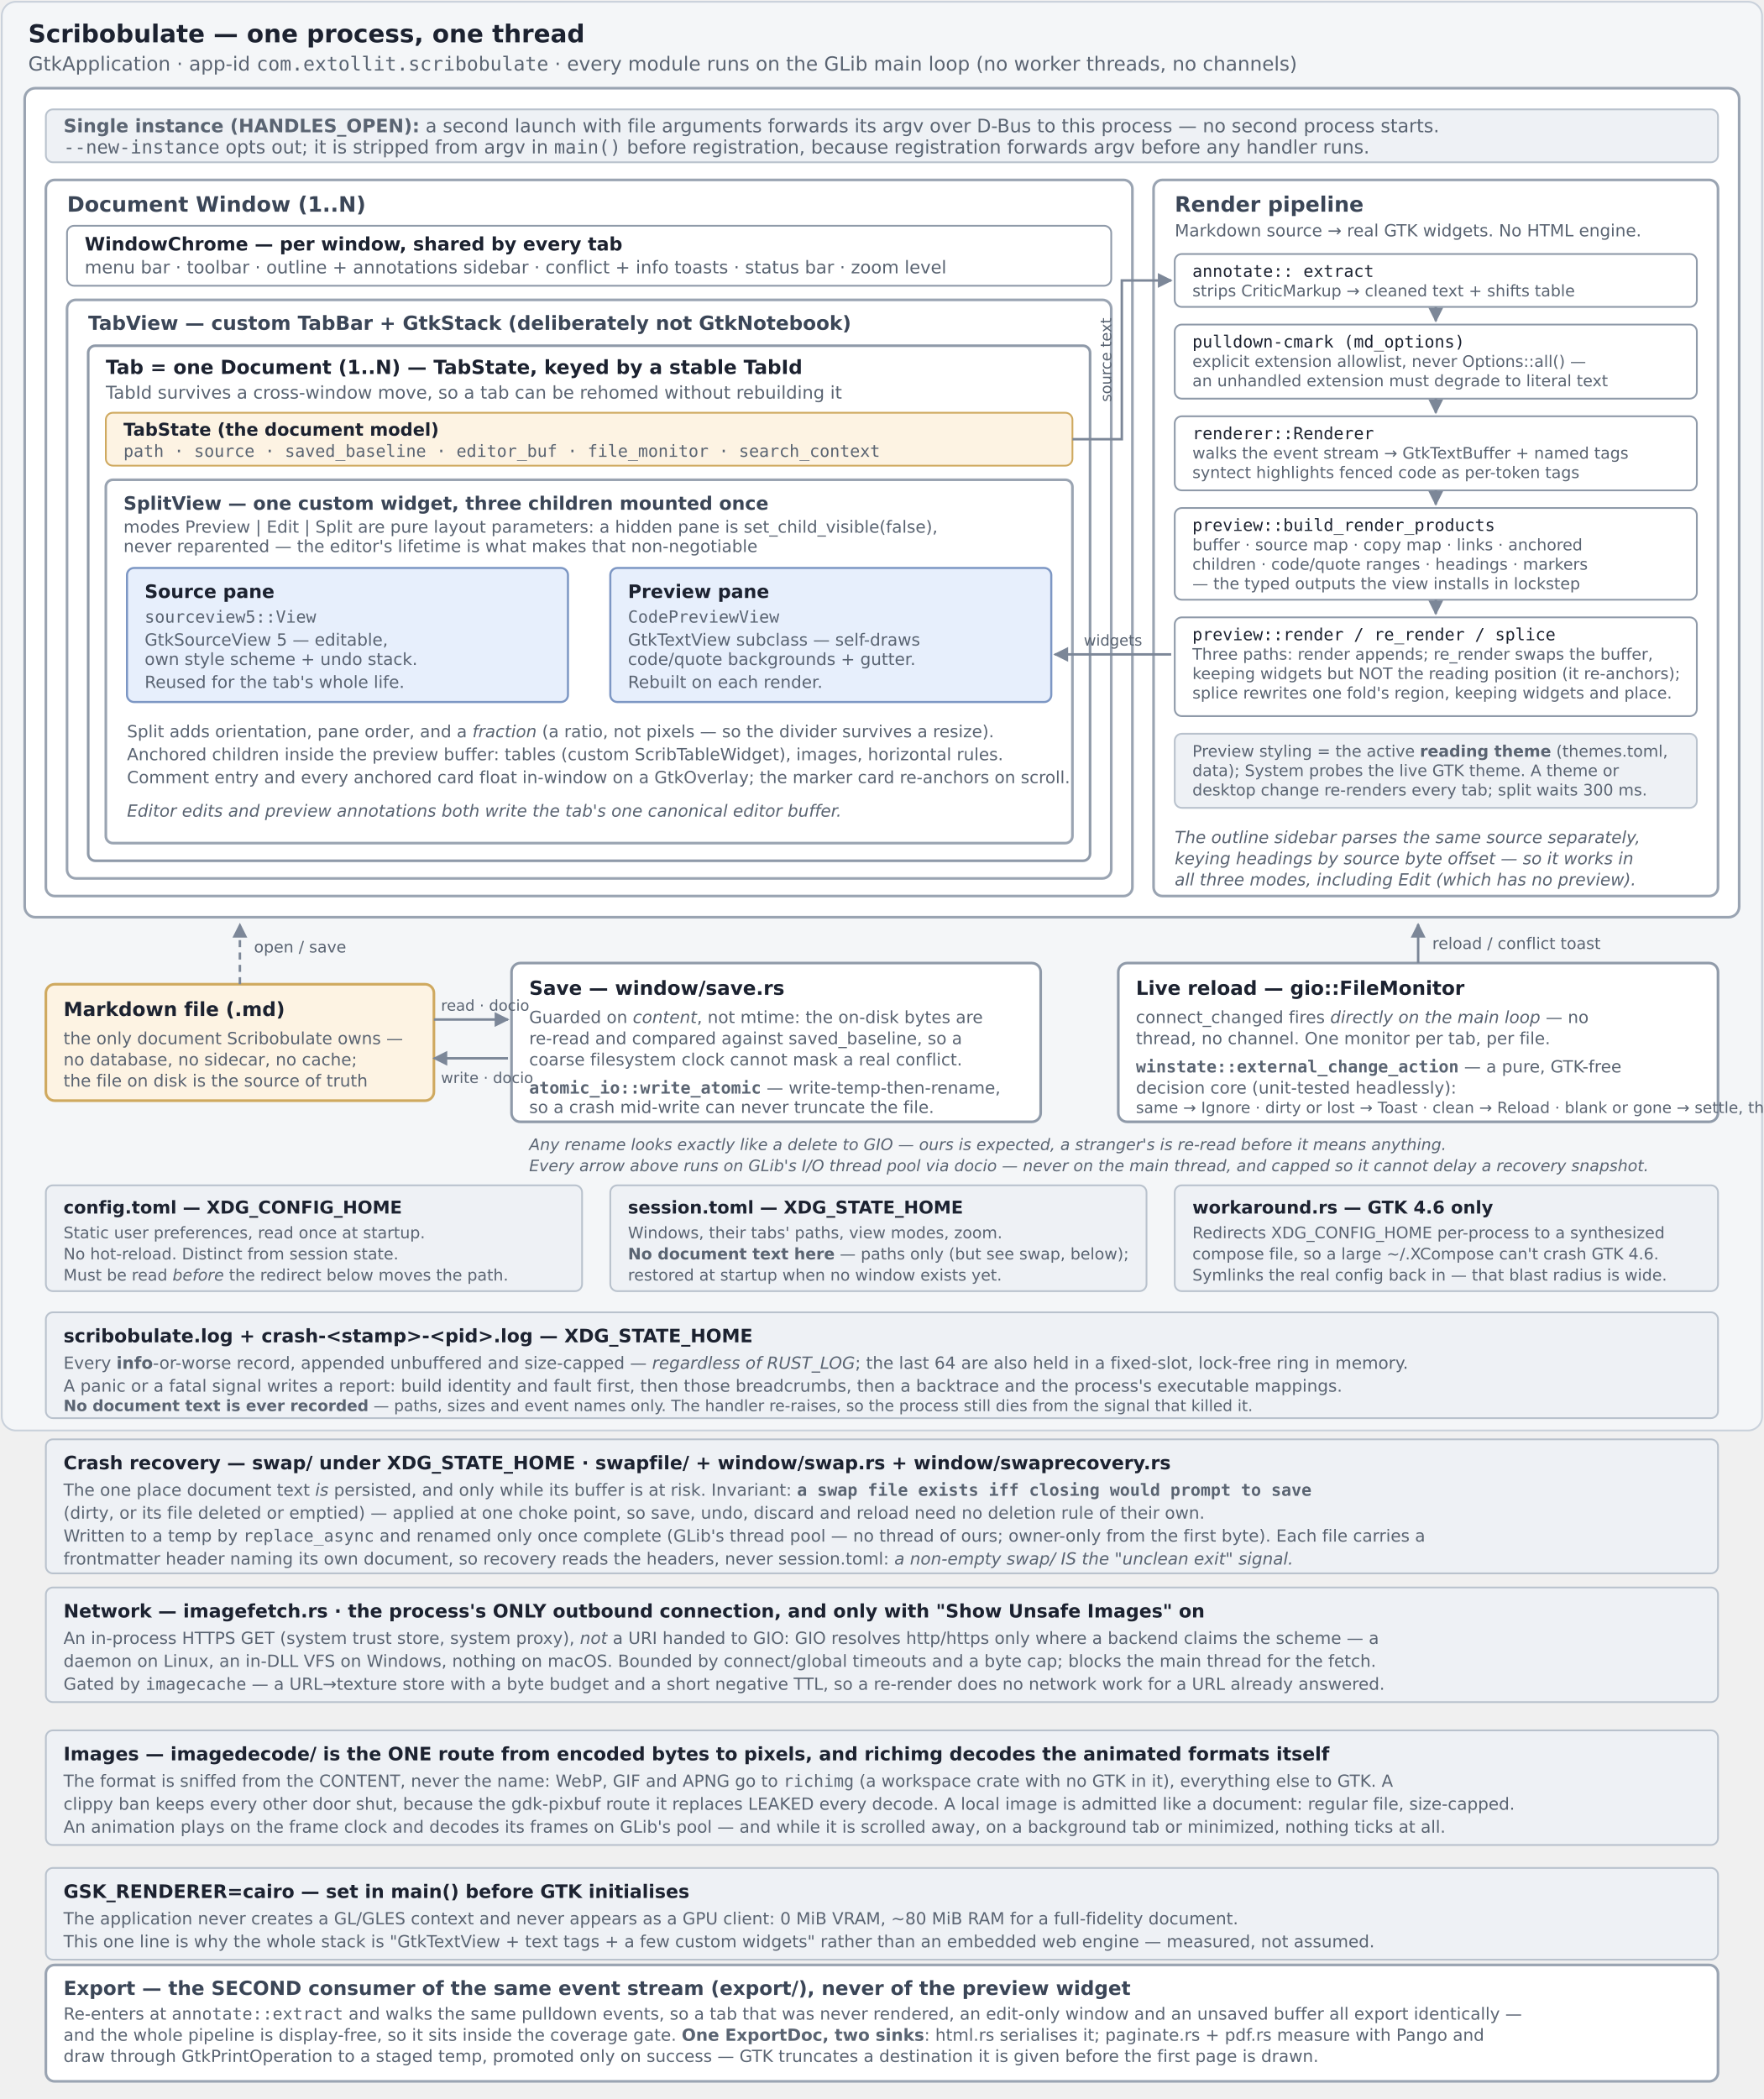
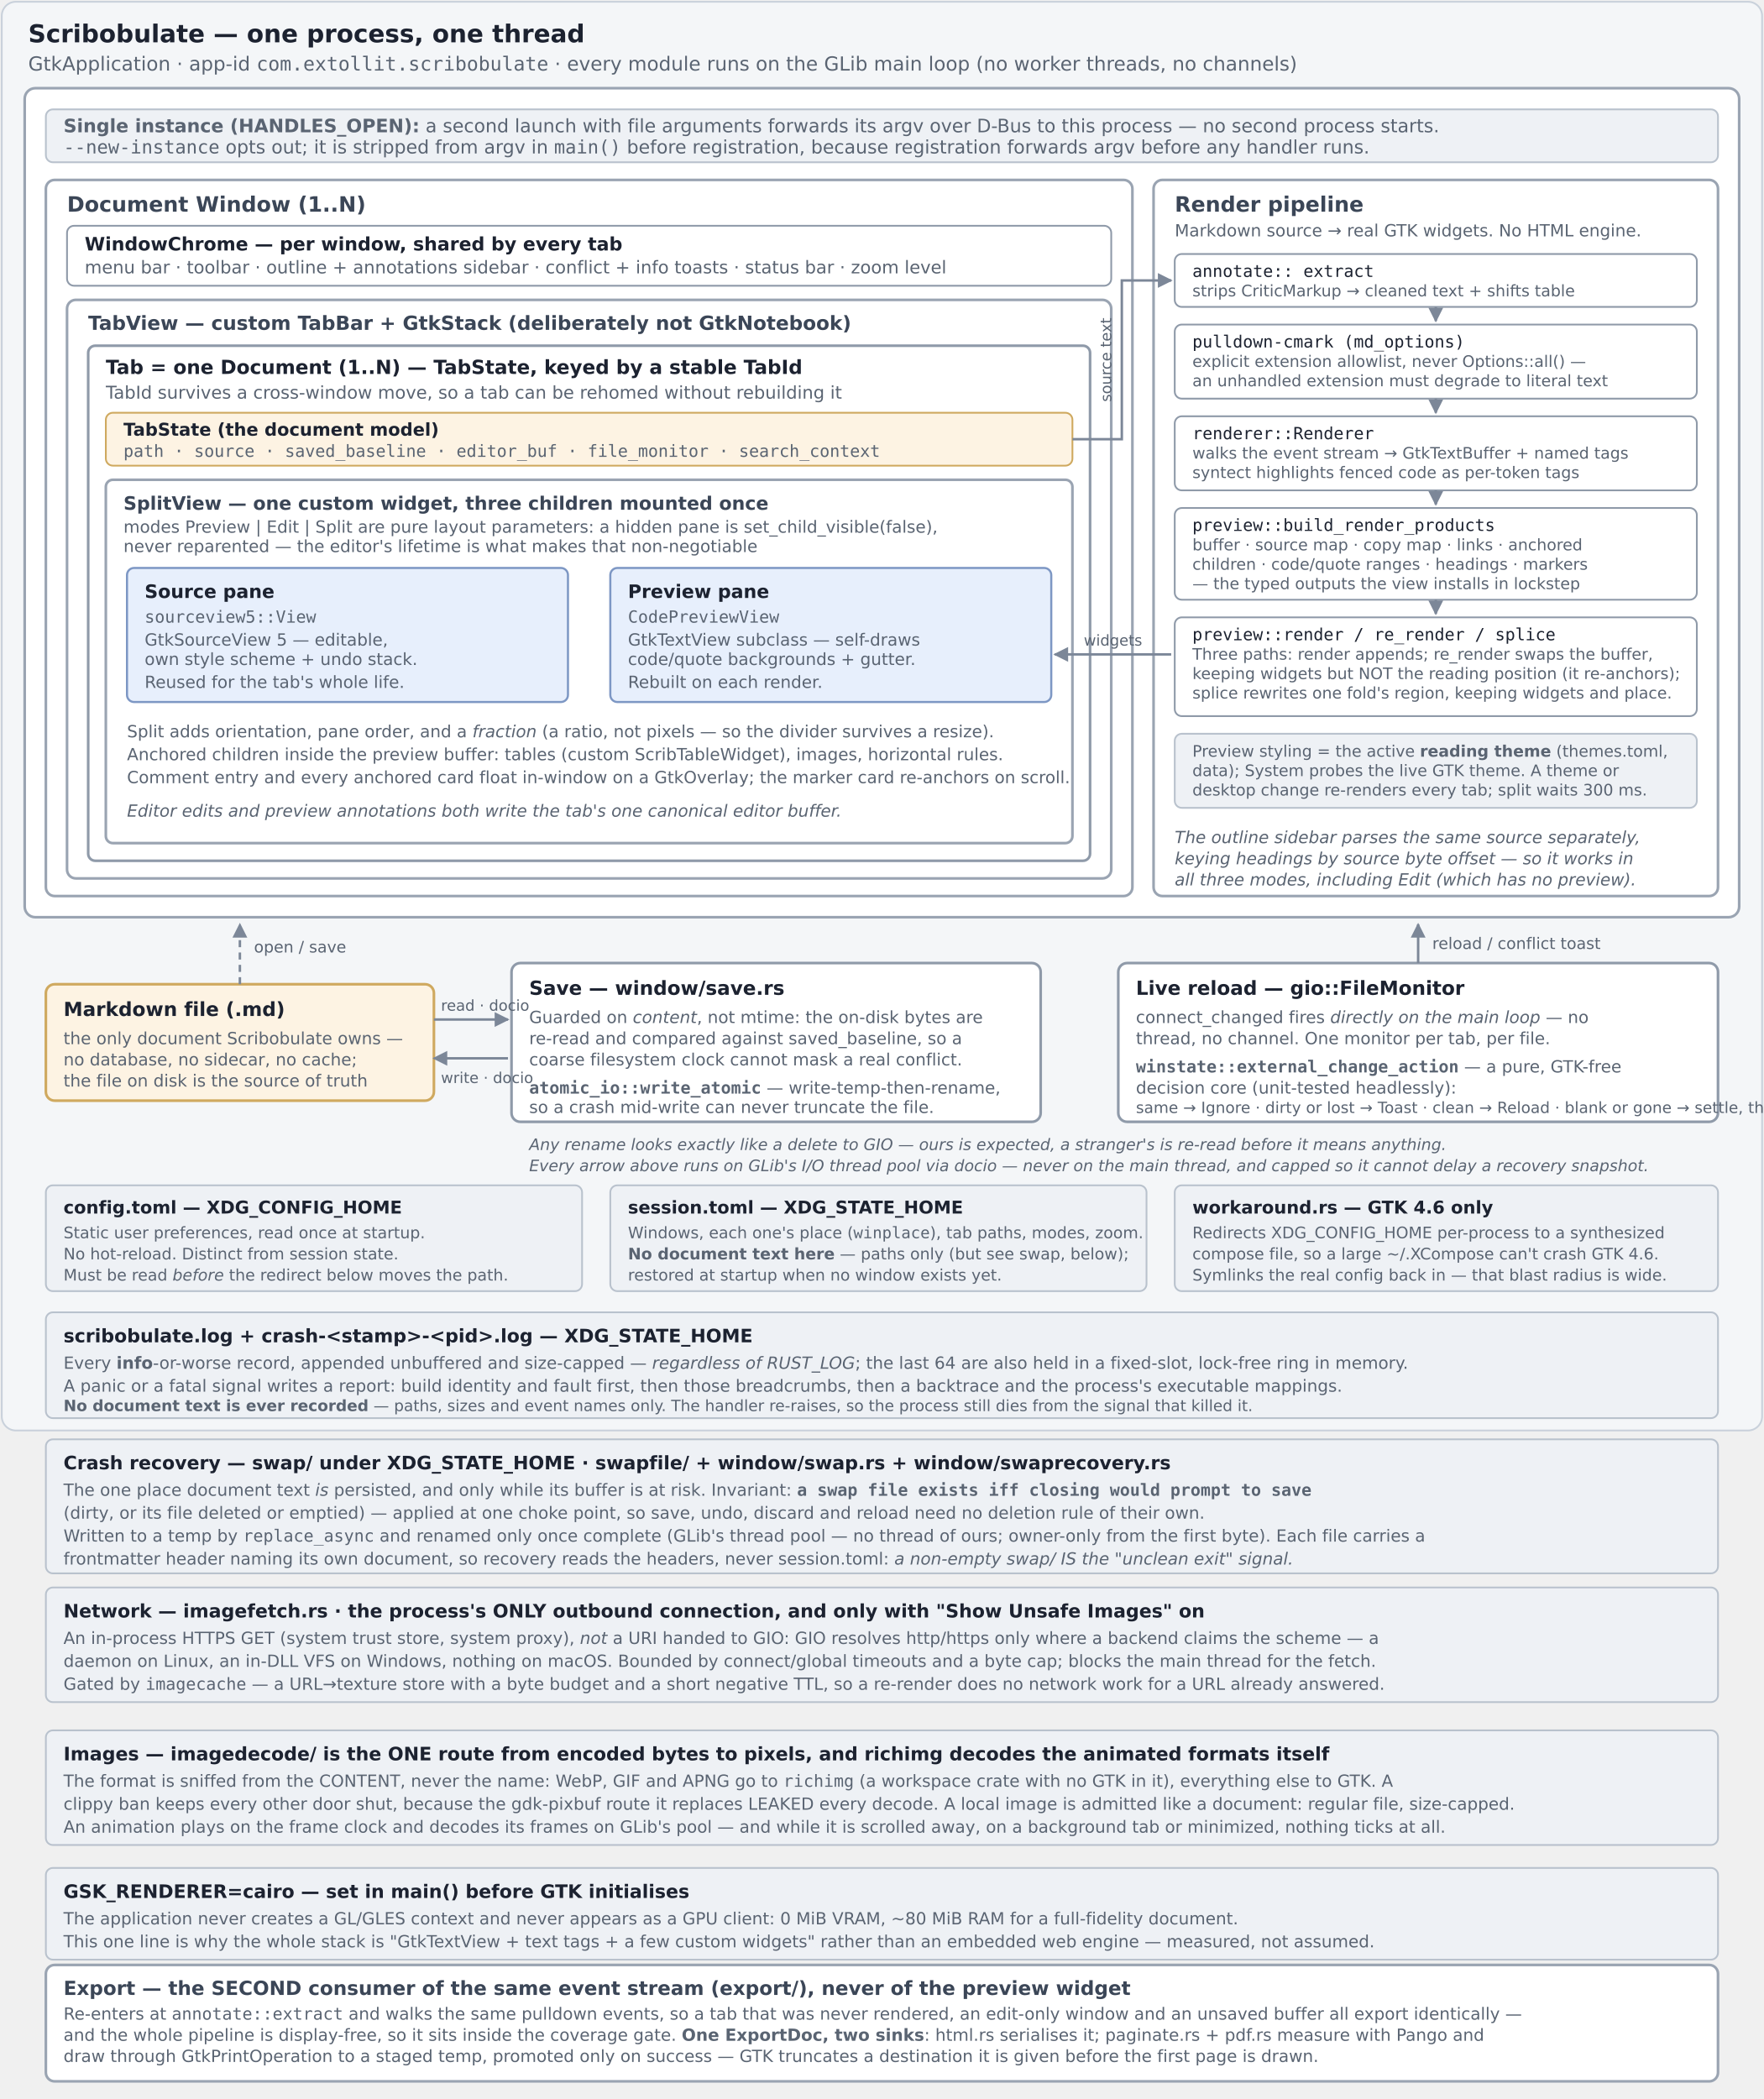
<svg xmlns="http://www.w3.org/2000/svg" viewBox="0 0 1000 1190" width="1000" height="1190" role="img" aria-label="Scribobulate system overview: one single-threaded process; document windows of tabs over a split source/preview view; Markdown flowing through CriticMarkup extraction, pulldown-cmark and the renderer into the preview; document I/O through docio on GLib's thread pool; and a second, display-free consumer of the same event stream that exports the document to HTML and PDF.">
  <style>
    /* Light defaults. Every box is filled, so text always sits on a surface we
       control rather than on the viewer's page colour; only connectors and edge
       labels touch the page, and those are mid-tones that read on white or near-black. */
    .panel  { fill: #f4f6f8; stroke: #c9d1db; }
    .group  { fill: #ffffff; stroke: #9aa4b2; }
    .box    { fill: #ffffff; stroke: #8f9aa9; }
    .widget { fill: #e7effc; stroke: #7d97c4; }
    .store  { fill: #fdf3e3; stroke: #cfa95f; }
    .note   { fill: #eef1f5; stroke: #b9c2cd; }
    .t      { fill: #1c2230; font-family: "DejaVu Sans", "Segoe UI", system-ui, sans-serif; }
    .lbl    { fill: #5a6472; font-family: "DejaVu Sans", "Segoe UI", system-ui, sans-serif; }
    .mono   { font-family: "DejaVu Sans Mono", "SFMono-Regular", Consolas, monospace; }
    .grp-t  { fill: #3b4657; font-weight: bold; }
    .flow   { stroke: #7c8798; fill: none; }
    .arrow  { fill: #7c8798; }
    .dash   { stroke: #7c8798; fill: none; stroke-dasharray: 4 3; }

    @media (prefers-color-scheme: dark) {
      .panel  { fill: #171a20; stroke: #333b47; }
      .group  { fill: #1f242c; stroke: #4a5563; }
      .box    { fill: #262c36; stroke: #56616f; }
      .widget { fill: #26364f; stroke: #5b7bb0; }
      .store  { fill: #3a3223; stroke: #8a7440; }
      .note   { fill: #212730; stroke: #3f4854; }
      .t      { fill: #e8ebf0; }
      .lbl    { fill: #a3acba; }
      .grp-t  { fill: #cbd3e0; }
      .flow   { stroke: #8b95a5; }
      .arrow  { fill: #8b95a5; }
      .dash   { stroke: #8b95a5; }
    }
  </style>
  <defs>
    <marker id="a" viewBox="0 0 10 10" refX="9" refY="5" markerWidth="6" markerHeight="6" orient="auto-start-reverse">
      <path d="M 0 0 L 10 5 L 0 10 z" class="arrow" />
    </marker>
  </defs>
  <rect class="panel" x="1" y="1" width="998" height="810" rx="8" stroke-width="1" />
  <text class="t" x="16" y="24" font-size="14" font-weight="bold">Scribobulate — one process, one thread</text>
  <text class="lbl" x="16" y="40" font-size="11">GtkApplication · app-id <tspan class="mono">com.extollit.scribobulate</tspan> · every module runs on the GLib main loop (no worker threads, no channels)</text>
  <rect class="group" x="14" y="50" width="972" height="470" rx="6" stroke-width="1.5" />
  <rect class="note" x="26" y="62" width="948" height="30" rx="4" stroke-width="1" />
  <text class="lbl" x="36" y="75" font-size="10.5">
    <tspan font-weight="bold">Single instance (HANDLES_OPEN):</tspan> a second launch with file arguments forwards its argv over D-Bus to this process — no second process starts.</text>
  <text class="lbl" x="36" y="87" font-size="10.5">
    <tspan class="mono">--new-instance</tspan> opts out; it is stripped from argv in <tspan class="mono">main()</tspan> before registration, because registration forwards argv before any handler runs.</text>
  <rect class="group" x="26" y="102" width="616" height="406" rx="5" stroke-width="1.5" />
  <text class="t grp-t" x="38" y="120" font-size="12">Document Window (1..N)</text>
  <rect class="box" x="38" y="128" width="592" height="34" rx="4" stroke-width="1" />
  <text class="t" x="48" y="142" font-size="10.5" font-weight="bold">WindowChrome — per window, shared by every tab</text>
  <text class="lbl" x="48" y="155" font-size="10">menu bar · toolbar · outline + annotations sidebar · conflict + info toasts · status bar · zoom level</text>
  <rect class="group" x="38" y="170" width="592" height="328" rx="5" stroke-width="1.5" />
  <text class="t grp-t" x="50" y="187" font-size="11">TabView — custom TabBar + GtkStack (deliberately not GtkNotebook)</text>
  <rect class="box" x="50" y="196" width="568" height="292" rx="4" stroke-width="1.5" />
  <text class="t" x="60" y="212" font-size="11" font-weight="bold">Tab = one Document (1..N) — TabState, keyed by a stable TabId</text>
  <text class="lbl" x="60" y="226" font-size="10">TabId survives a cross-window move, so a tab can be rehomed without rebuilding it</text>
  <rect class="store" x="60" y="234" width="548" height="30" rx="4" stroke-width="1" />
  <text class="t" x="70" y="247" font-size="10" font-weight="bold">TabState (the document model)</text>
  <text class="lbl mono" x="70" y="259" font-size="9.5">path · source · saved_baseline · editor_buf · file_monitor · search_context</text>
  <rect class="group" x="60" y="272" width="548" height="206" rx="4" stroke-width="1.5" />
  <text class="t grp-t" x="70" y="289" font-size="10.5">SplitView — one custom widget, three children mounted once</text>
  <text class="lbl" x="70" y="302" font-size="9.5">modes Preview | Edit | Split are pure layout parameters: a hidden pane is set_child_visible(false),</text>
  <text class="lbl" x="70" y="313" font-size="9.5">never reparented — the editor's lifetime is what makes that non-negotiable</text>
  <rect class="widget" x="72" y="322" width="250" height="76" rx="4" stroke-width="1.2" />
  <text class="t" x="82" y="339" font-size="10.5" font-weight="bold">Source pane</text>
  <text class="lbl mono" x="82" y="353" font-size="9.5">sourceview5::View</text>
  <text class="lbl" x="82" y="366" font-size="9.5">GtkSourceView 5 — editable,</text>
  <text class="lbl" x="82" y="377" font-size="9.5">own style scheme + undo stack.</text>
  <text class="lbl" x="82" y="390" font-size="9.5">Reused for the tab's whole life.</text>
  <rect class="widget" x="346" y="322" width="250" height="76" rx="4" stroke-width="1.2" />
  <text class="t" x="356" y="339" font-size="10.5" font-weight="bold">Preview pane</text>
  <text class="lbl mono" x="356" y="353" font-size="9.5">CodePreviewView</text>
  <text class="lbl" x="356" y="366" font-size="9.5">GtkTextView subclass — self-draws</text>
  <text class="lbl" x="356" y="377" font-size="9.5">code/quote backgrounds + gutter.</text>
  <text class="lbl" x="356" y="390" font-size="9.5">Rebuilt on each render.</text>
  <text class="lbl" x="72" y="418" font-size="9.5">Split adds orientation, pane order, and a <tspan font-style="italic">fraction</tspan> (a ratio, not pixels — so the divider survives a resize).</text>
  <text class="lbl" x="72" y="431" font-size="9.5">Anchored children inside the preview buffer: tables (custom ScribTableWidget), images, horizontal rules.</text>
  <text class="lbl" x="72" y="444" font-size="9.5">Comment entry and every anchored card float in-window on a GtkOverlay; the marker card re-anchors on scroll.</text>
  <text class="lbl" x="72" y="463" font-size="9.5" font-style="italic">Editor edits and preview annotations both write the tab's one canonical editor buffer.</text>
  <rect class="group" x="654" y="102" width="320" height="406" rx="5" stroke-width="1.5" />
  <text class="t grp-t" x="666" y="120" font-size="12">Render pipeline</text>
  <text class="lbl" x="666" y="134" font-size="9.5">Markdown source → real GTK widgets. No HTML engine.</text>
  <rect class="box" x="666" y="144" width="296" height="30" rx="4" stroke-width="1" />
  <text class="t mono" x="676" y="157" font-size="9.5">annotate:: extract</text>
  <text class="lbl" x="676" y="168" font-size="9">strips CriticMarkup → cleaned text + shifts table</text>
  <rect class="box" x="666" y="184" width="296" height="42" rx="4" stroke-width="1" />
  <text class="t mono" x="676" y="197" font-size="9.5">pulldown-cmark (md_options)</text>
  <text class="lbl" x="676" y="208" font-size="9">explicit extension allowlist, never Options::all() —</text>
  <text class="lbl" x="676" y="219" font-size="9">an unhandled extension must degrade to literal text</text>
  <rect class="box" x="666" y="236" width="296" height="42" rx="4" stroke-width="1" />
  <text class="t mono" x="676" y="249" font-size="9.5">renderer::Renderer</text>
  <text class="lbl" x="676" y="260" font-size="9">walks the event stream → GtkTextBuffer + named tags</text>
  <text class="lbl" x="676" y="271" font-size="9">syntect highlights fenced code as per-token tags</text>
  <rect class="box" x="666" y="288" width="296" height="52" rx="4" stroke-width="1" />
  <text class="t mono" x="676" y="301" font-size="9.5">preview::build_render_products</text>
  <text class="lbl" x="676" y="312" font-size="9">buffer · source map · copy map · links · anchored</text>
  <text class="lbl" x="676" y="323" font-size="9">children · code/quote ranges · headings · markers</text>
  <text class="lbl" x="676" y="334" font-size="9">— the typed outputs the view installs in lockstep</text>
  <rect class="box" x="666" y="350" width="296" height="56" rx="4" stroke-width="1" />
  <text class="t mono" x="676" y="363" font-size="9.5">preview::render / re_render / splice</text>
  <text class="lbl" x="676" y="374" font-size="9">Three paths: render appends; re_render swaps the buffer,</text>
  <text class="lbl" x="676" y="385" font-size="9">keeping widgets but NOT the reading position (it re-anchors);</text>
  <text class="lbl" x="676" y="396" font-size="9">splice rewrites one fold's region, keeping widgets and place.</text>
  <rect class="note" x="666" y="416" width="296" height="42" rx="4" stroke-width="1" />
  <text class="lbl" x="676" y="429" font-size="9">Preview styling = the active <tspan font-weight="bold">reading theme</tspan> (themes.toml,</text>
  <text class="lbl" x="676" y="440" font-size="9">data); System probes the live GTK theme. A theme or</text>
  <text class="lbl" x="676" y="451" font-size="9">desktop change re-renders every tab; split waits 300 ms.</text>
  <text class="lbl" x="666" y="478" font-size="9.5" font-style="italic">The outline sidebar parses the same source separately,</text>
  <text class="lbl" x="666" y="490" font-size="9.5" font-style="italic">keying headings by source byte offset — so it works in</text>
  <text class="lbl" x="666" y="502" font-size="9.5" font-style="italic">all three modes, including Edit (which has no preview).</text>
  <path class="flow" d="M 814 174 L 814 182" stroke-width="1.4" marker-end="url(#a)" />
  <path class="flow" d="M 814 226 L 814 234" stroke-width="1.4" marker-end="url(#a)" />
  <path class="flow" d="M 814 278 L 814 286" stroke-width="1.4" marker-end="url(#a)" />
  <path class="flow" d="M 814 340 L 814 348" stroke-width="1.4" marker-end="url(#a)" />
  <path class="flow" d="M 608 249 L 636 249 L 636 159 L 664 159" stroke-width="1.4" marker-end="url(#a)" />
  <text class="lbl" font-size="8.5" text-anchor="middle" transform="translate(630,204) rotate(-90)">source text</text>
  <path class="flow" d="M 664 371 L 598 371" stroke-width="1.4" marker-end="url(#a)" />
  <text class="lbl" x="631" y="366" font-size="8.5" text-anchor="middle">widgets</text>
  <rect class="store" x="26" y="558" width="220" height="66" rx="5" stroke-width="1.5" />
  <text class="t" x="36" y="576" font-size="11" font-weight="bold">Markdown file (.md)</text>
  <text class="lbl" x="36" y="592" font-size="9.5">the only document Scribobulate owns —</text>
  <text class="lbl" x="36" y="604" font-size="9.5">no database, no sidecar, no cache;</text>
  <text class="lbl" x="36" y="616" font-size="9.5">the file on disk is the source of truth</text>
  <rect class="box" x="290" y="546" width="300" height="90" rx="5" stroke-width="1.5" />
  <text class="t" x="300" y="564" font-size="11" font-weight="bold">Save — window/save.rs</text>
  <text class="lbl" x="300" y="580" font-size="9.5">Guarded on <tspan font-style="italic">content</tspan>, not mtime: the on-disk bytes are</text>
  <text class="lbl" x="300" y="592" font-size="9.5">re-read and compared against saved_baseline, so a</text>
  <text class="lbl" x="300" y="604" font-size="9.5">coarse filesystem clock cannot mask a real conflict.</text>
  <text class="lbl" x="300" y="620" font-size="9.5">
    <tspan class="mono" font-weight="bold">atomic_io::write_atomic</tspan> — write-temp-then-rename,</text>
  <text class="lbl" x="300" y="631" font-size="9.5">so a crash mid-write can never truncate the file.</text>
  <rect class="box" x="634" y="546" width="340" height="90" rx="5" stroke-width="1.5" />
  <text class="t" x="644" y="564" font-size="11" font-weight="bold">Live reload — gio::FileMonitor</text>
  <text class="lbl" x="644" y="580" font-size="9.5">connect_changed fires <tspan font-style="italic">directly on the main loop</tspan> — no</text>
  <text class="lbl" x="644" y="592" font-size="9.5">thread, no channel. One monitor per tab, per file.</text>
  <text class="lbl" x="644" y="608" font-size="9.5">
    <tspan class="mono" font-weight="bold">winstate::external_change_action</tspan> — a pure, GTK-free</text>
  <text class="lbl" x="644" y="620" font-size="9.5">decision core (unit-tested headlessly):</text>
  <text class="lbl" x="644" y="631" font-size="8.8">same → Ignore · dirty or lost → Toast · clean → Reload · blank or gone → settle, then keep ⚠</text>
  <path class="flow" d="M 246 578 L 288 578" stroke-width="1.4" marker-end="url(#a)" />
  <path class="flow" d="M 288 600 L 246 600" stroke-width="1.4" marker-end="url(#a)" />
  <text class="lbl" x="250" y="573" font-size="8.5">read · docio</text>
  <text class="lbl" x="250" y="614" font-size="8.5">write · docio</text>
  <path class="dash" d="M 136 558 L 136 524" stroke-width="1.4" marker-end="url(#a)" />
  <path class="flow" d="M 804 546 L 804 524" stroke-width="1.4" marker-end="url(#a)" />
  <text class="lbl" x="812" y="538" font-size="9">reload / conflict toast</text>
  <text class="lbl" x="144" y="540" font-size="9">open / save</text>
  <text class="lbl" x="300" y="652" font-size="9" font-style="italic">Any rename looks exactly like a delete to GIO — ours is expected, a stranger's is re-read before it means anything.</text>
  <text class="lbl" x="300" y="664" font-size="9" font-style="italic">Every arrow above runs on GLib's I/O thread pool via docio — never on the main thread, and capped so it cannot delay a recovery snapshot.</text>
  <rect class="note" x="26" y="672" width="304" height="60" rx="4" stroke-width="1" />
  <text class="t" x="36" y="688" font-size="10" font-weight="bold">config.toml — XDG_CONFIG_HOME</text>
  <text class="lbl" x="36" y="702" font-size="9">Static user preferences, read once at startup.</text>
  <text class="lbl" x="36" y="714" font-size="9">No hot-reload. Distinct from session state.</text>
  <text class="lbl" x="36" y="726" font-size="9">Must be read <tspan font-style="italic">before</tspan> the redirect below moves the path.</text>
  <rect class="note" x="346" y="672" width="304" height="60" rx="4" stroke-width="1" />
  <text class="t" x="356" y="688" font-size="10" font-weight="bold">session.toml — XDG_STATE_HOME</text>
-   <text class="lbl" x="356" y="702" font-size="9">Windows, their tabs' paths, view modes, zoom.</text>
+   <text class="lbl" x="356" y="702" font-size="9">Windows, each one's place (<tspan class="mono">winplace</tspan>), tab paths, modes, zoom.</text>
  <text class="lbl" x="356" y="714" font-size="9">
    <tspan font-weight="bold">No document text here</tspan> — paths only (but see swap, below);</text>
  <text class="lbl" x="356" y="726" font-size="9">restored at startup when no window exists yet.</text>
  <rect class="note" x="666" y="672" width="308" height="60" rx="4" stroke-width="1" />
  <text class="t" x="676" y="688" font-size="10" font-weight="bold">workaround.rs — GTK 4.6 only</text>
  <text class="lbl" x="676" y="702" font-size="9">Redirects XDG_CONFIG_HOME per-process to a synthesized</text>
  <text class="lbl" x="676" y="714" font-size="9">compose file, so a large ~/.XCompose can't crash GTK 4.6.</text>
  <text class="lbl" x="676" y="726" font-size="9">Symlinks the real config back in — that blast radius is wide.</text>
  <rect class="note" x="26" y="744" width="948" height="60" rx="4" stroke-width="1" />
  <text class="t" x="36" y="761" font-size="10.5" font-weight="bold">scribobulate.log + crash-&lt;stamp&gt;-&lt;pid&gt;.log — XDG_STATE_HOME</text>
  <text class="lbl" x="36" y="776" font-size="9.5">Every <tspan font-weight="bold">info</tspan>-or-worse record, appended unbuffered and size-capped — <tspan font-style="italic">regardless of RUST_LOG</tspan>; the last 64 are also held in a fixed-slot, lock-free ring in memory.</text>
  <text class="lbl" x="36" y="789" font-size="9.5">A panic or a fatal signal writes a report: build identity and fault first, then those breadcrumbs, then a backtrace and the process's executable mappings.</text>
  <text class="lbl" x="36" y="800" font-size="8.8">
    <tspan font-weight="bold">No document text is ever recorded</tspan> — paths, sizes and event names only. The handler re-raises, so the process still dies from the signal that killed it.</text>
  <rect class="note" x="26" y="816" width="948" height="76" rx="4" stroke-width="1" />
  <text class="t" x="36" y="833" font-size="10.5" font-weight="bold">Crash recovery — swap/ under XDG_STATE_HOME · swapfile/ + window/swap.rs + window/swaprecovery.rs</text>
  <text class="lbl" x="36" y="848" font-size="9.5">The one place document text <tspan font-style="italic">is</tspan> persisted, and only while its buffer is at risk. Invariant: <tspan class="mono" font-weight="bold">a swap file exists iff closing would prompt to save</tspan>
  </text>
  <text class="lbl" x="36" y="861" font-size="9.5">(dirty, or its file deleted or emptied) — applied at one choke point, so save, undo, discard and reload need no deletion rule of their own.</text>
  <text class="lbl" x="36" y="874" font-size="9.5">Written to a temp by <tspan class="mono">replace_async</tspan> and renamed only once complete (GLib's thread pool — no thread of ours; owner-only from the first byte). Each file carries a</text>
  <text class="lbl" x="36" y="887" font-size="9.5">frontmatter header naming its own document, so recovery reads the headers, never session.toml: <tspan font-style="italic">a non-empty swap/ IS the "unclean exit" signal.</tspan>
  </text>
  <rect class="note" x="26" y="900" width="948" height="65" rx="4" stroke-width="1" />
  <text class="t" x="36" y="917" font-size="10.5" font-weight="bold">Network — imagefetch.rs · the process's ONLY outbound connection, and only with "Show Unsafe Images" on</text>
  <text class="lbl" x="36" y="932" font-size="9.5">An in-process HTTPS GET (system trust store, system proxy), <tspan font-style="italic">not</tspan> a URI handed to GIO: GIO resolves http/https only where a backend claims the scheme — a</text>
  <text class="lbl" x="36" y="945" font-size="9.5">daemon on Linux, an in-DLL VFS on Windows, nothing on macOS. Bounded by connect/global timeouts and a byte cap; blocks the main thread for the fetch.</text>
  <text class="lbl" x="36" y="958" font-size="9.5">Gated by <tspan class="mono">imagecache</tspan> — a URL→texture store with a byte budget and a short negative TTL, so a re-render does no network work for a URL already answered.</text>
  <rect class="note" x="26" y="981" width="948" height="65" rx="4" stroke-width="1" />
  <text class="t" x="36" y="998" font-size="10.5" font-weight="bold">Images — imagedecode/ is the ONE route from encoded bytes to pixels, and richimg decodes the animated formats itself</text>
  <text class="lbl" x="36" y="1013" font-size="9.5">The format is sniffed from the CONTENT, never the name: WebP, GIF and APNG go to <tspan class="mono">richimg</tspan> (a workspace crate with no GTK in it), everything else to GTK. A</text>
  <text class="lbl" x="36" y="1026" font-size="9.5">clippy ban keeps every other door shut, because the gdk-pixbuf route it replaces LEAKED every decode. A local image is admitted like a document: regular file, size-capped.</text>
  <text class="lbl" x="36" y="1039" font-size="9.5">An animation plays on the frame clock and decodes its frames on GLib's pool — and while it is scrolled away, on a background tab or minimized, nothing ticks at all.</text>
  <rect class="note" x="26" y="1059" width="948" height="52" rx="4" stroke-width="1" />
  <text class="t" x="36" y="1076" font-size="10.5" font-weight="bold">GSK_RENDERER=cairo — set in main() before GTK initialises</text>
  <text class="lbl" x="36" y="1091" font-size="9.5">The application never creates a GL/GLES context and never appears as a GPU client: 0 MiB VRAM, ~80 MiB RAM for a full-fidelity document.</text>
  <text class="lbl" x="36" y="1104" font-size="9.5">This one line is why the whole stack is "GtkTextView + text tags + a few custom widgets" rather than an embedded web engine — measured, not assumed.</text>
  <rect class="group" x="26" y="1114" width="948" height="66" rx="5" stroke-width="1.5" />
  <text class="t grp-t" x="36" y="1131" font-size="11">Export — the SECOND consumer of the same event stream (export/), never of the preview widget</text>
  <text class="lbl" x="36" y="1145" font-size="9.5">Re-enters at <tspan font-family="monospace">annotate::extract</tspan> and walks the same pulldown events, so a tab that was never rendered, an edit-only window and an unsaved buffer all export identically —</text>
  <text class="lbl" x="36" y="1157" font-size="9.5">and the whole pipeline is display-free, so it sits inside the coverage gate. <tspan font-weight="bold">One ExportDoc, two sinks</tspan>: html.rs serialises it; paginate.rs + pdf.rs measure with Pango and</text>
  <text class="lbl" x="36" y="1169" font-size="9.5">draw through GtkPrintOperation to a staged temp, promoted only on success — GTK truncates a destination it is given before the first page is drawn.</text>
</svg>
